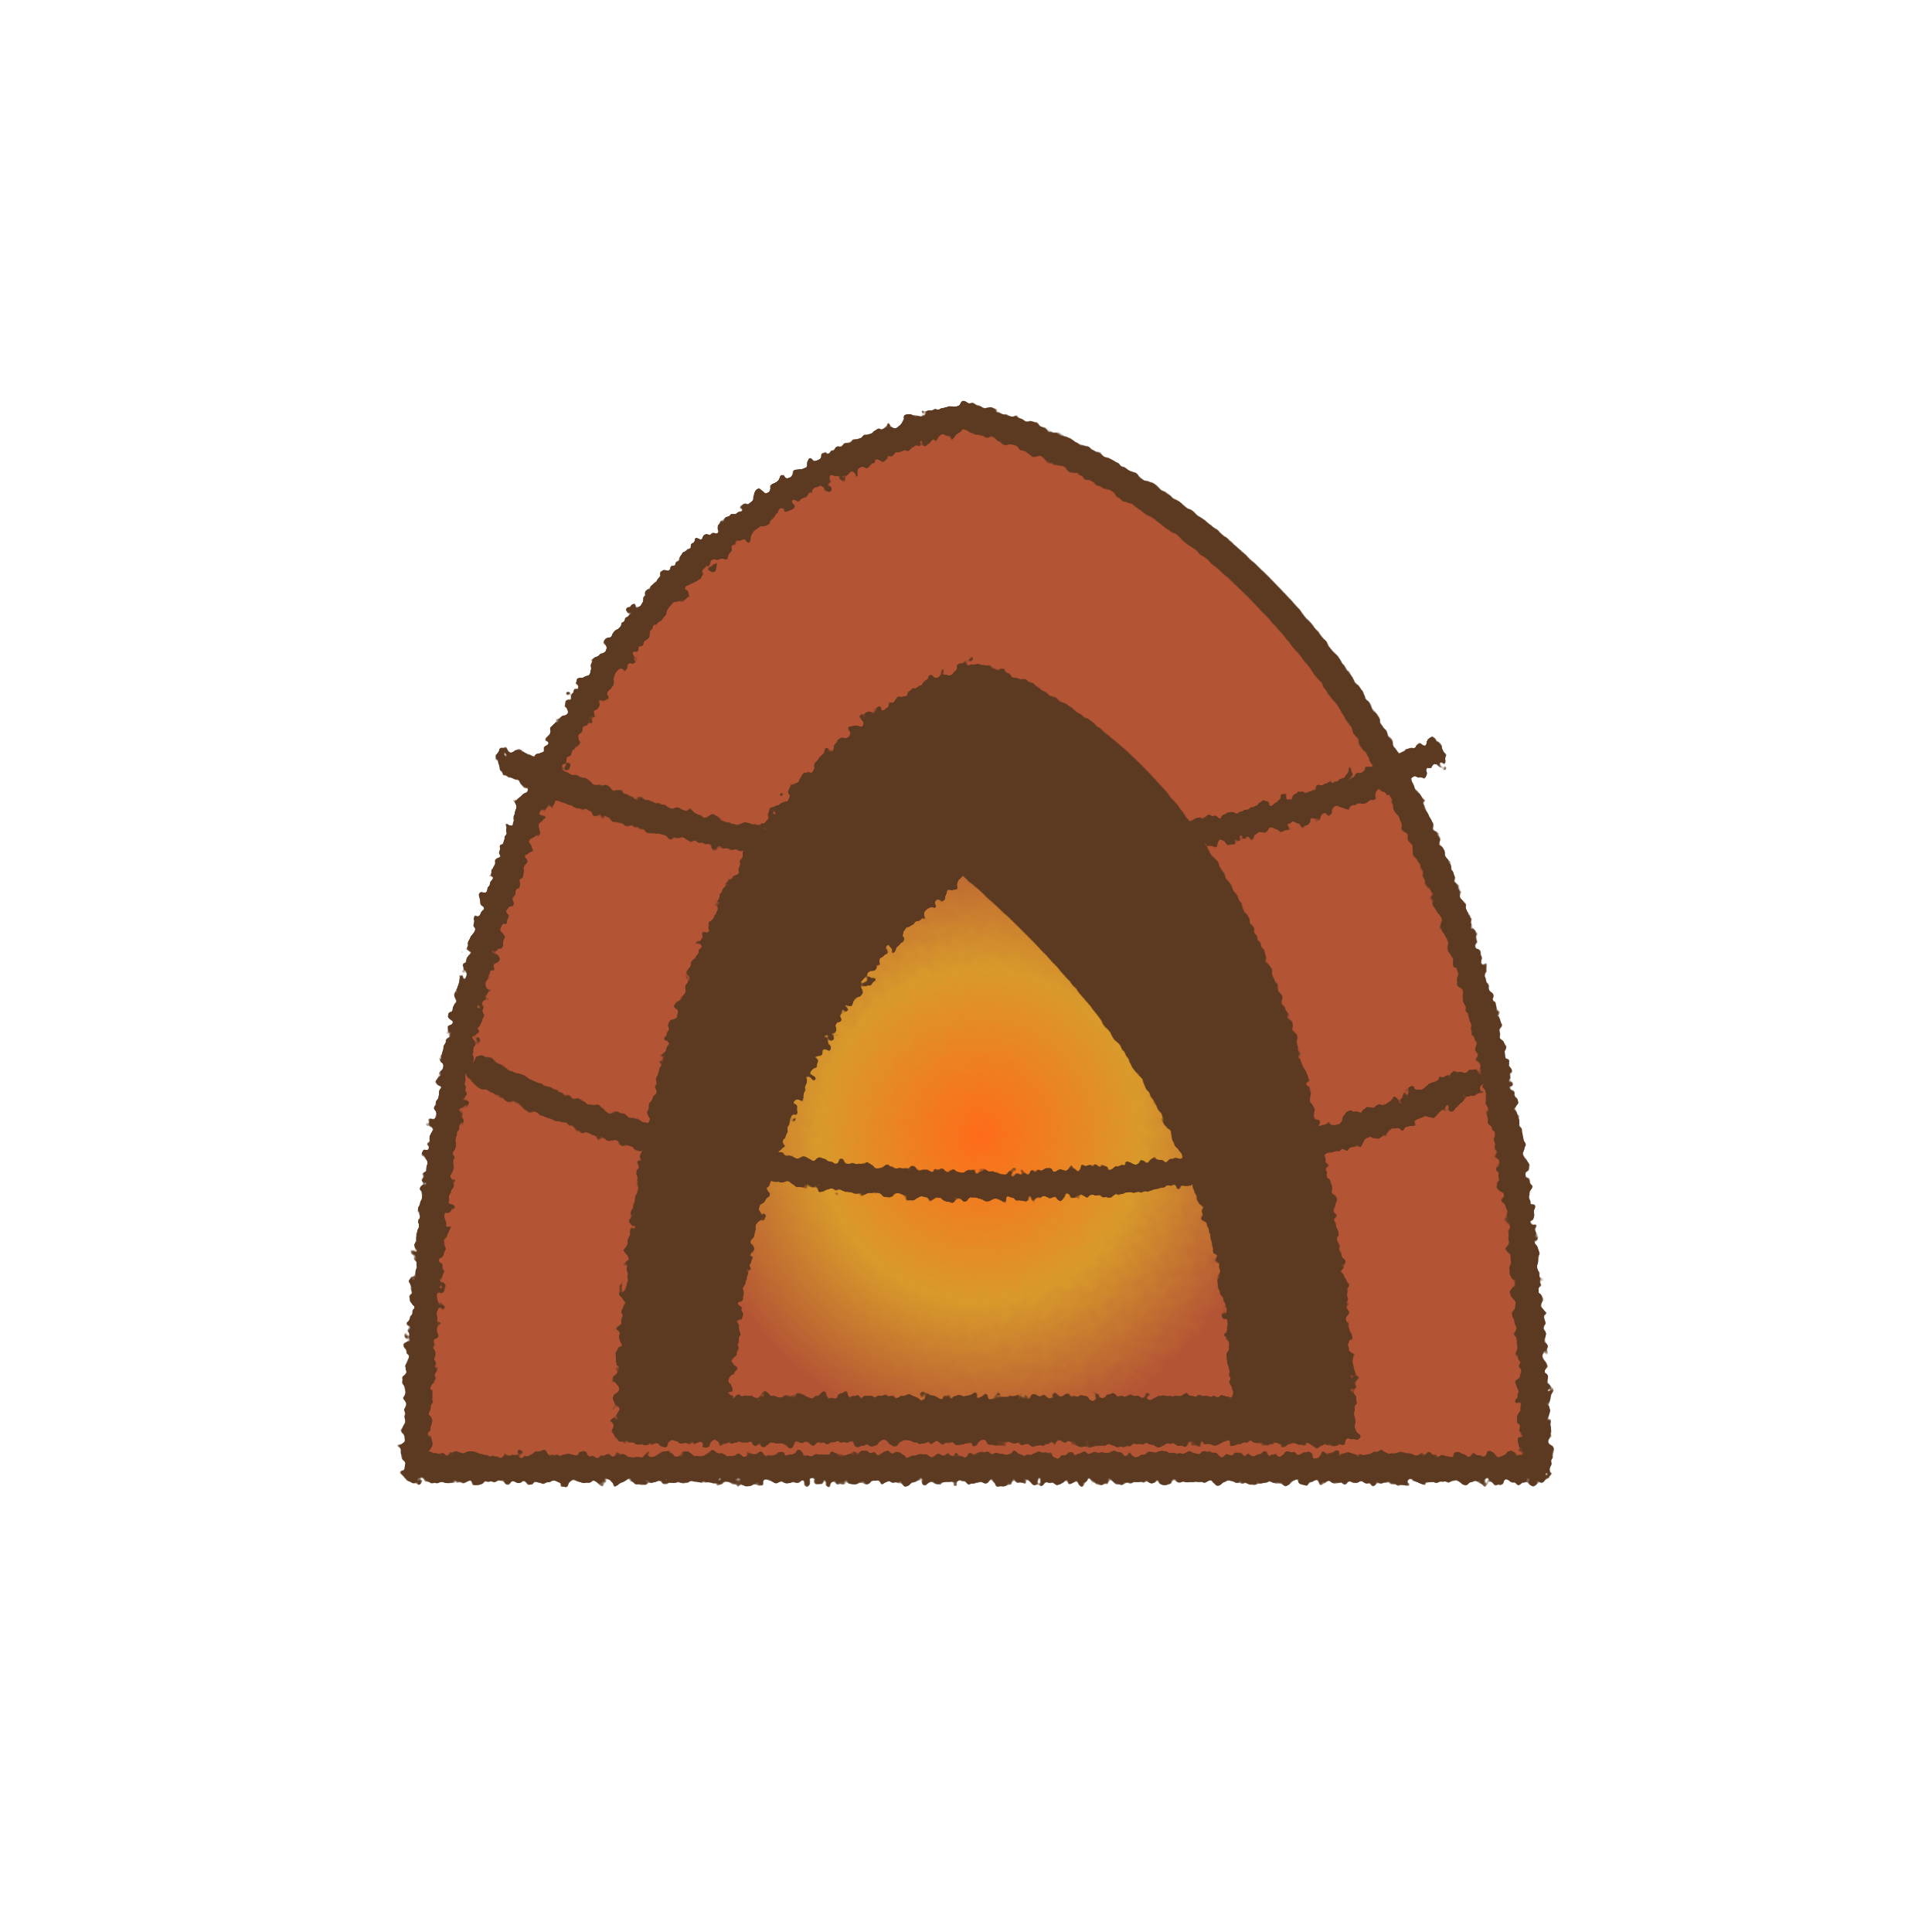
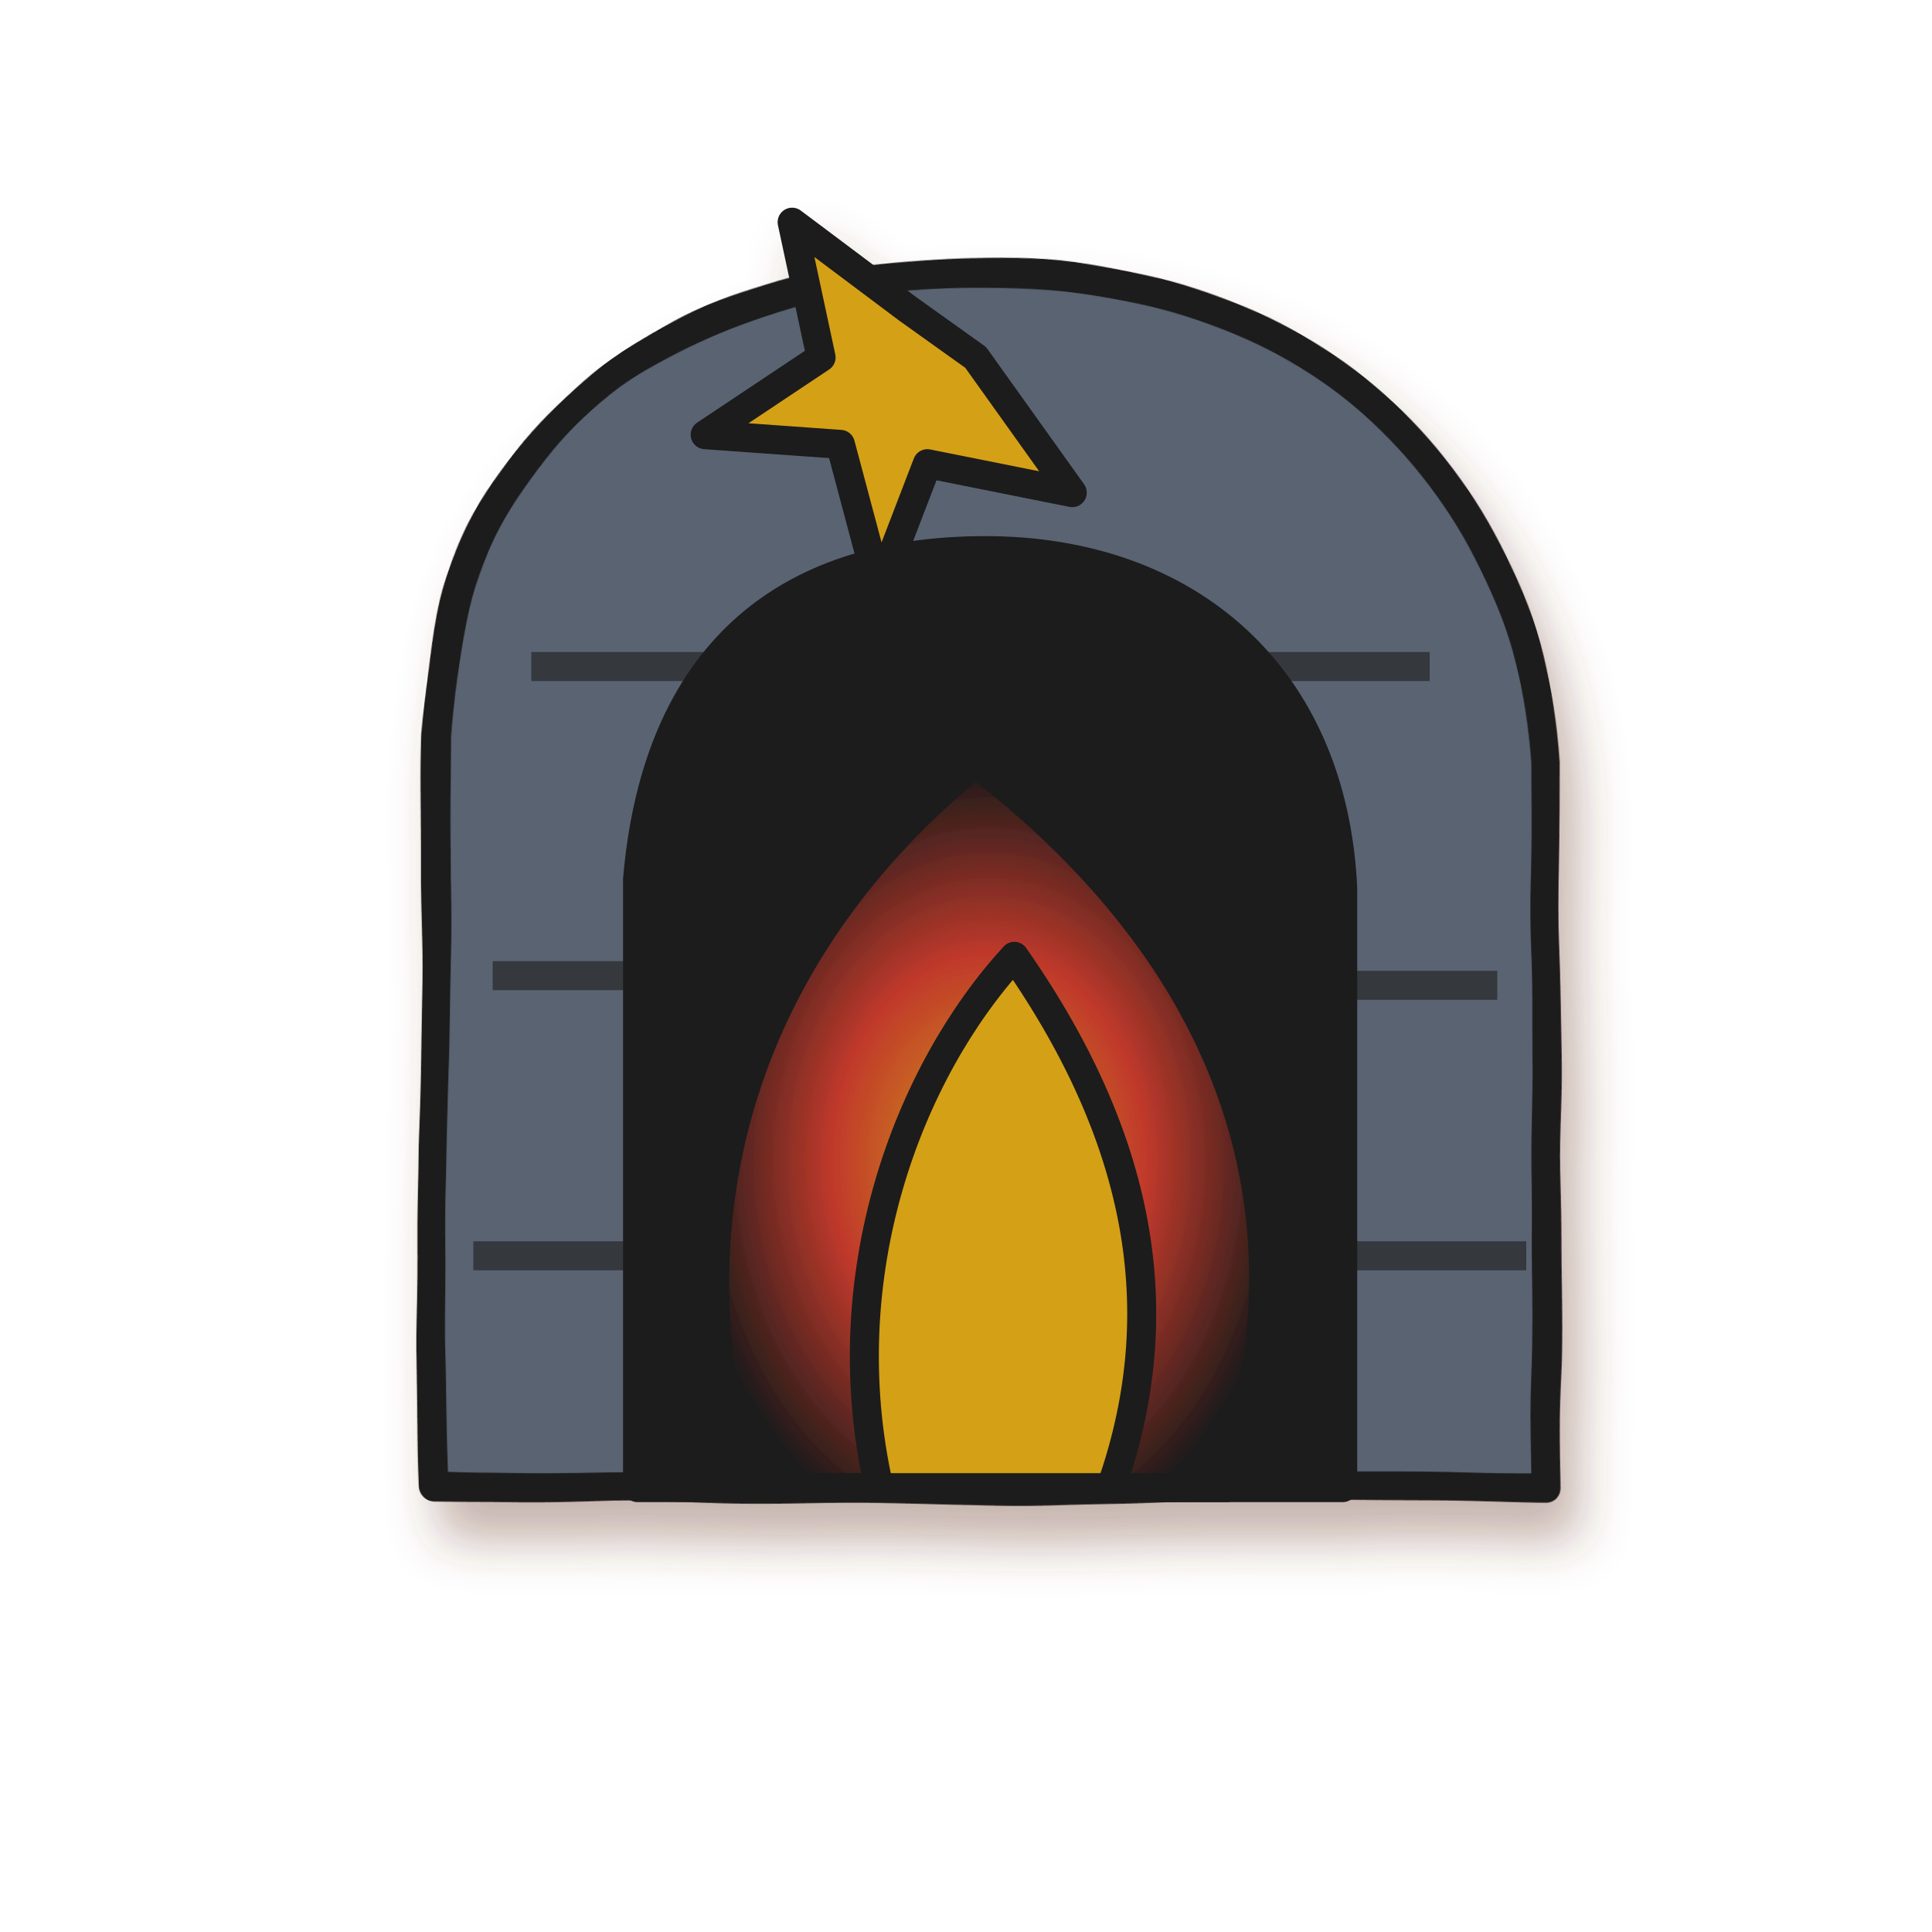
<svg xmlns="http://www.w3.org/2000/svg" viewBox="0 0 200 200" role="img">
  <defs>
-     <filter id="grain" x="-20%" y="-20%" width="140%" height="140%">
-       <feTurbulence type="fractalNoise" baseFrequency="0.9" numOctaves="2" seed="7" result="noise" />
-       <feDisplacementMap in="SourceGraphic" in2="noise" scale="1.5" />
+     <filter id="grain" x="-15%" y="-15%" width="130%" height="130%">
+       <feTurbulence type="fractalNoise" baseFrequency="0.025" numOctaves="3" seed="52" />
+       <feDisplacementMap in="SourceGraphic" scale="1.8" />
    </filter>
+     <filter id="shadow" x="-25%" y="-25%" width="150%" height="150%">
+       <feDropShadow dx="2" dy="4" stdDeviation="2.5" flood-color="#6B3A2A" flood-opacity="0.38" />
+     </filter>
+     <radialGradient id="fireGlow" cx="50%" cy="55%" r="55%">
+       <stop offset="0" stop-color="#D4A017" />
+       <stop offset="0.52" stop-color="#C0392B" />
+       <stop offset="1" stop-color="#1A1A1A" />
+     </radialGradient>
+     <linearGradient id="steel" x1="0" y1="0" x2="1" y2="1">
+       <stop offset="0" stop-color="#F5EDD6" />
+       <stop offset="0.45" stop-color="#5A6472" />
+       <stop offset="1" stop-color="#1A1A1A" />
+     </linearGradient>
    <linearGradient id="wood" x1="0" y1="0" x2="1" y2="1">
-       <stop offset="0" stop-color="#D99A2B" />
-       <stop offset="0.55" stop-color="#B35435" />
-       <stop offset="1" stop-color="#5C3A21" />
+       <stop offset="0" stop-color="#D4A017" />
+       <stop offset="0.35" stop-color="#6B3A2A" />
+       <stop offset="1" stop-color="#1A1A1A" />
    </linearGradient>
-     <linearGradient id="metal" x1="0" y1="0" x2="1" y2="1">
-       <stop offset="0" stop-color="#F4EFE6" />
-       <stop offset="0.55" stop-color="#6B7280" />
-       <stop offset="1" stop-color="#5C3A21" />
+     <linearGradient id="goldRed" x1="0" y1="0" x2="1" y2="1">
+       <stop offset="0" stop-color="#D4A017" />
+       <stop offset="0.65" stop-color="#C0392B" />
+       <stop offset="1" stop-color="#6B3A2A" />
    </linearGradient>
-     <radialGradient id="ember" cx="50%" cy="50%" r="55%">
-       <stop offset="0" stop-color="#FF6B1A" />
-       <stop offset="0.55" stop-color="#D99A2B" />
-       <stop offset="1" stop-color="#B35435" />
-     </radialGradient>
-     <radialGradient id="paper" cx="45%" cy="35%" r="75%">
-       <stop offset="0" stop-color="#F4EFE6" />
-       <stop offset="1" stop-color="#D99A2B" />
-     </radialGradient>
  </defs>
-   <g filter="url(#grain)" stroke="#5C3A21" stroke-width="3" stroke-linecap="round" stroke-linejoin="round">
-     <path d="M43 152 C45 93 59 54 100 43 C140 55 158 93 159 152 Z" fill="#B35435" />
-     <path d="M65 148 C67 107 76 79 101 70 C126 79 137 108 139 148 Z" fill="#5C3A21" />
-     <path d="M74 146 C76 121 84 101 100 89 C119 105 129 123 129 146 Z" fill="url(#ember)" />
-     <path d="M53 79 C78 92 123 92 148 78" fill="none" />
-     <path d="M50 111 C79 126 123 127 152 112" fill="none" />
+   <g filter="url(#shadow)" stroke="#1A1A1A" stroke-width="3" stroke-linejoin="round">
+     <path filter="url(#grain)" d="M45 154 L45 76 C47 42 73 28 102 28 C135 28 158 49 160 79 L160 154 Z" fill="#5A6472" />
+     <path d="M66 154 L66 91 C68 68 81 57 102 57 C123 57 138 70 139 92 L139 154 Z" fill="#1A1A1A" />
+     <path d="M77 154 C68 122 80 96 101 79 C127 99 137 125 127 154 Z" fill="url(#fireGlow)" />
+     <path d="M91 154 C86 132 94 111 105 99 C119 119 121 137 115 154 Z" fill="#D4A017" />
+     <path d="M55 69 L148 69 M51 101 L68 101 M136 102 L155 102 M49 130 L66 130 M137 130 L158 130" fill="none" opacity="0.6" />
+     <path d="M101 37 L111 51 L96 48 L91 61 L87 46 L73 45 L85 37 L82 23 L94 32 Z" fill="#D4A017" />
  </g>
</svg>
